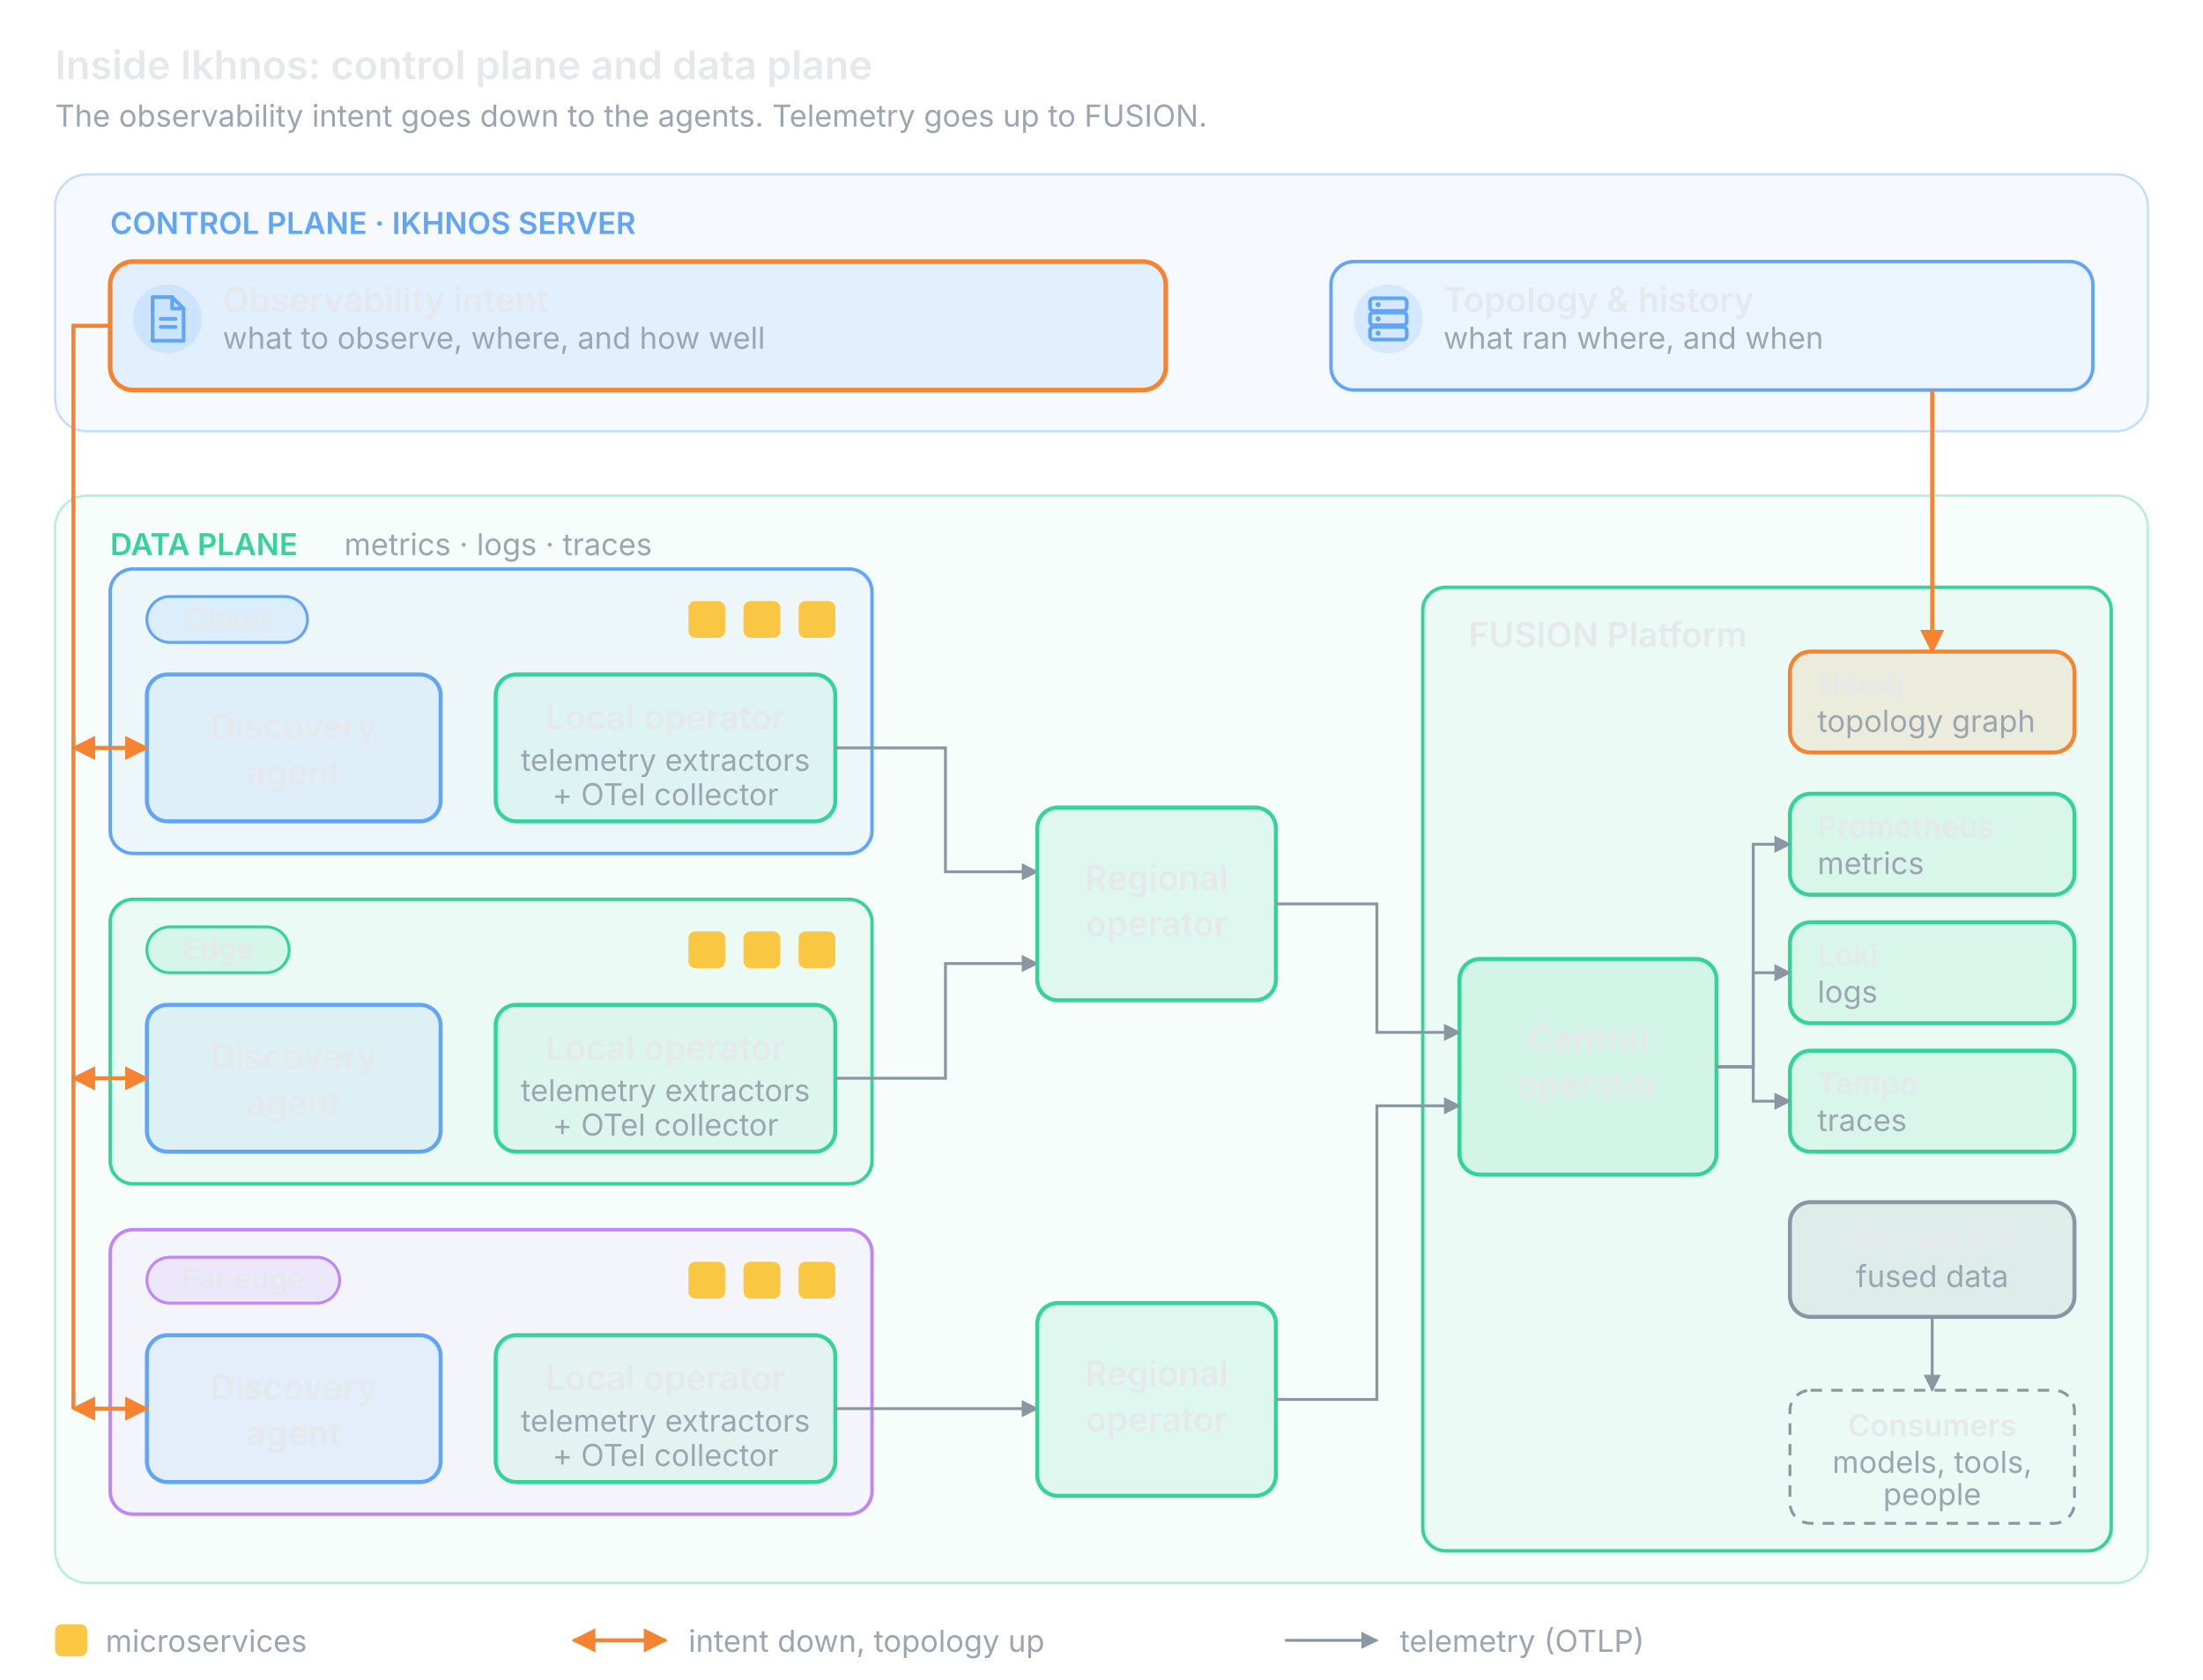
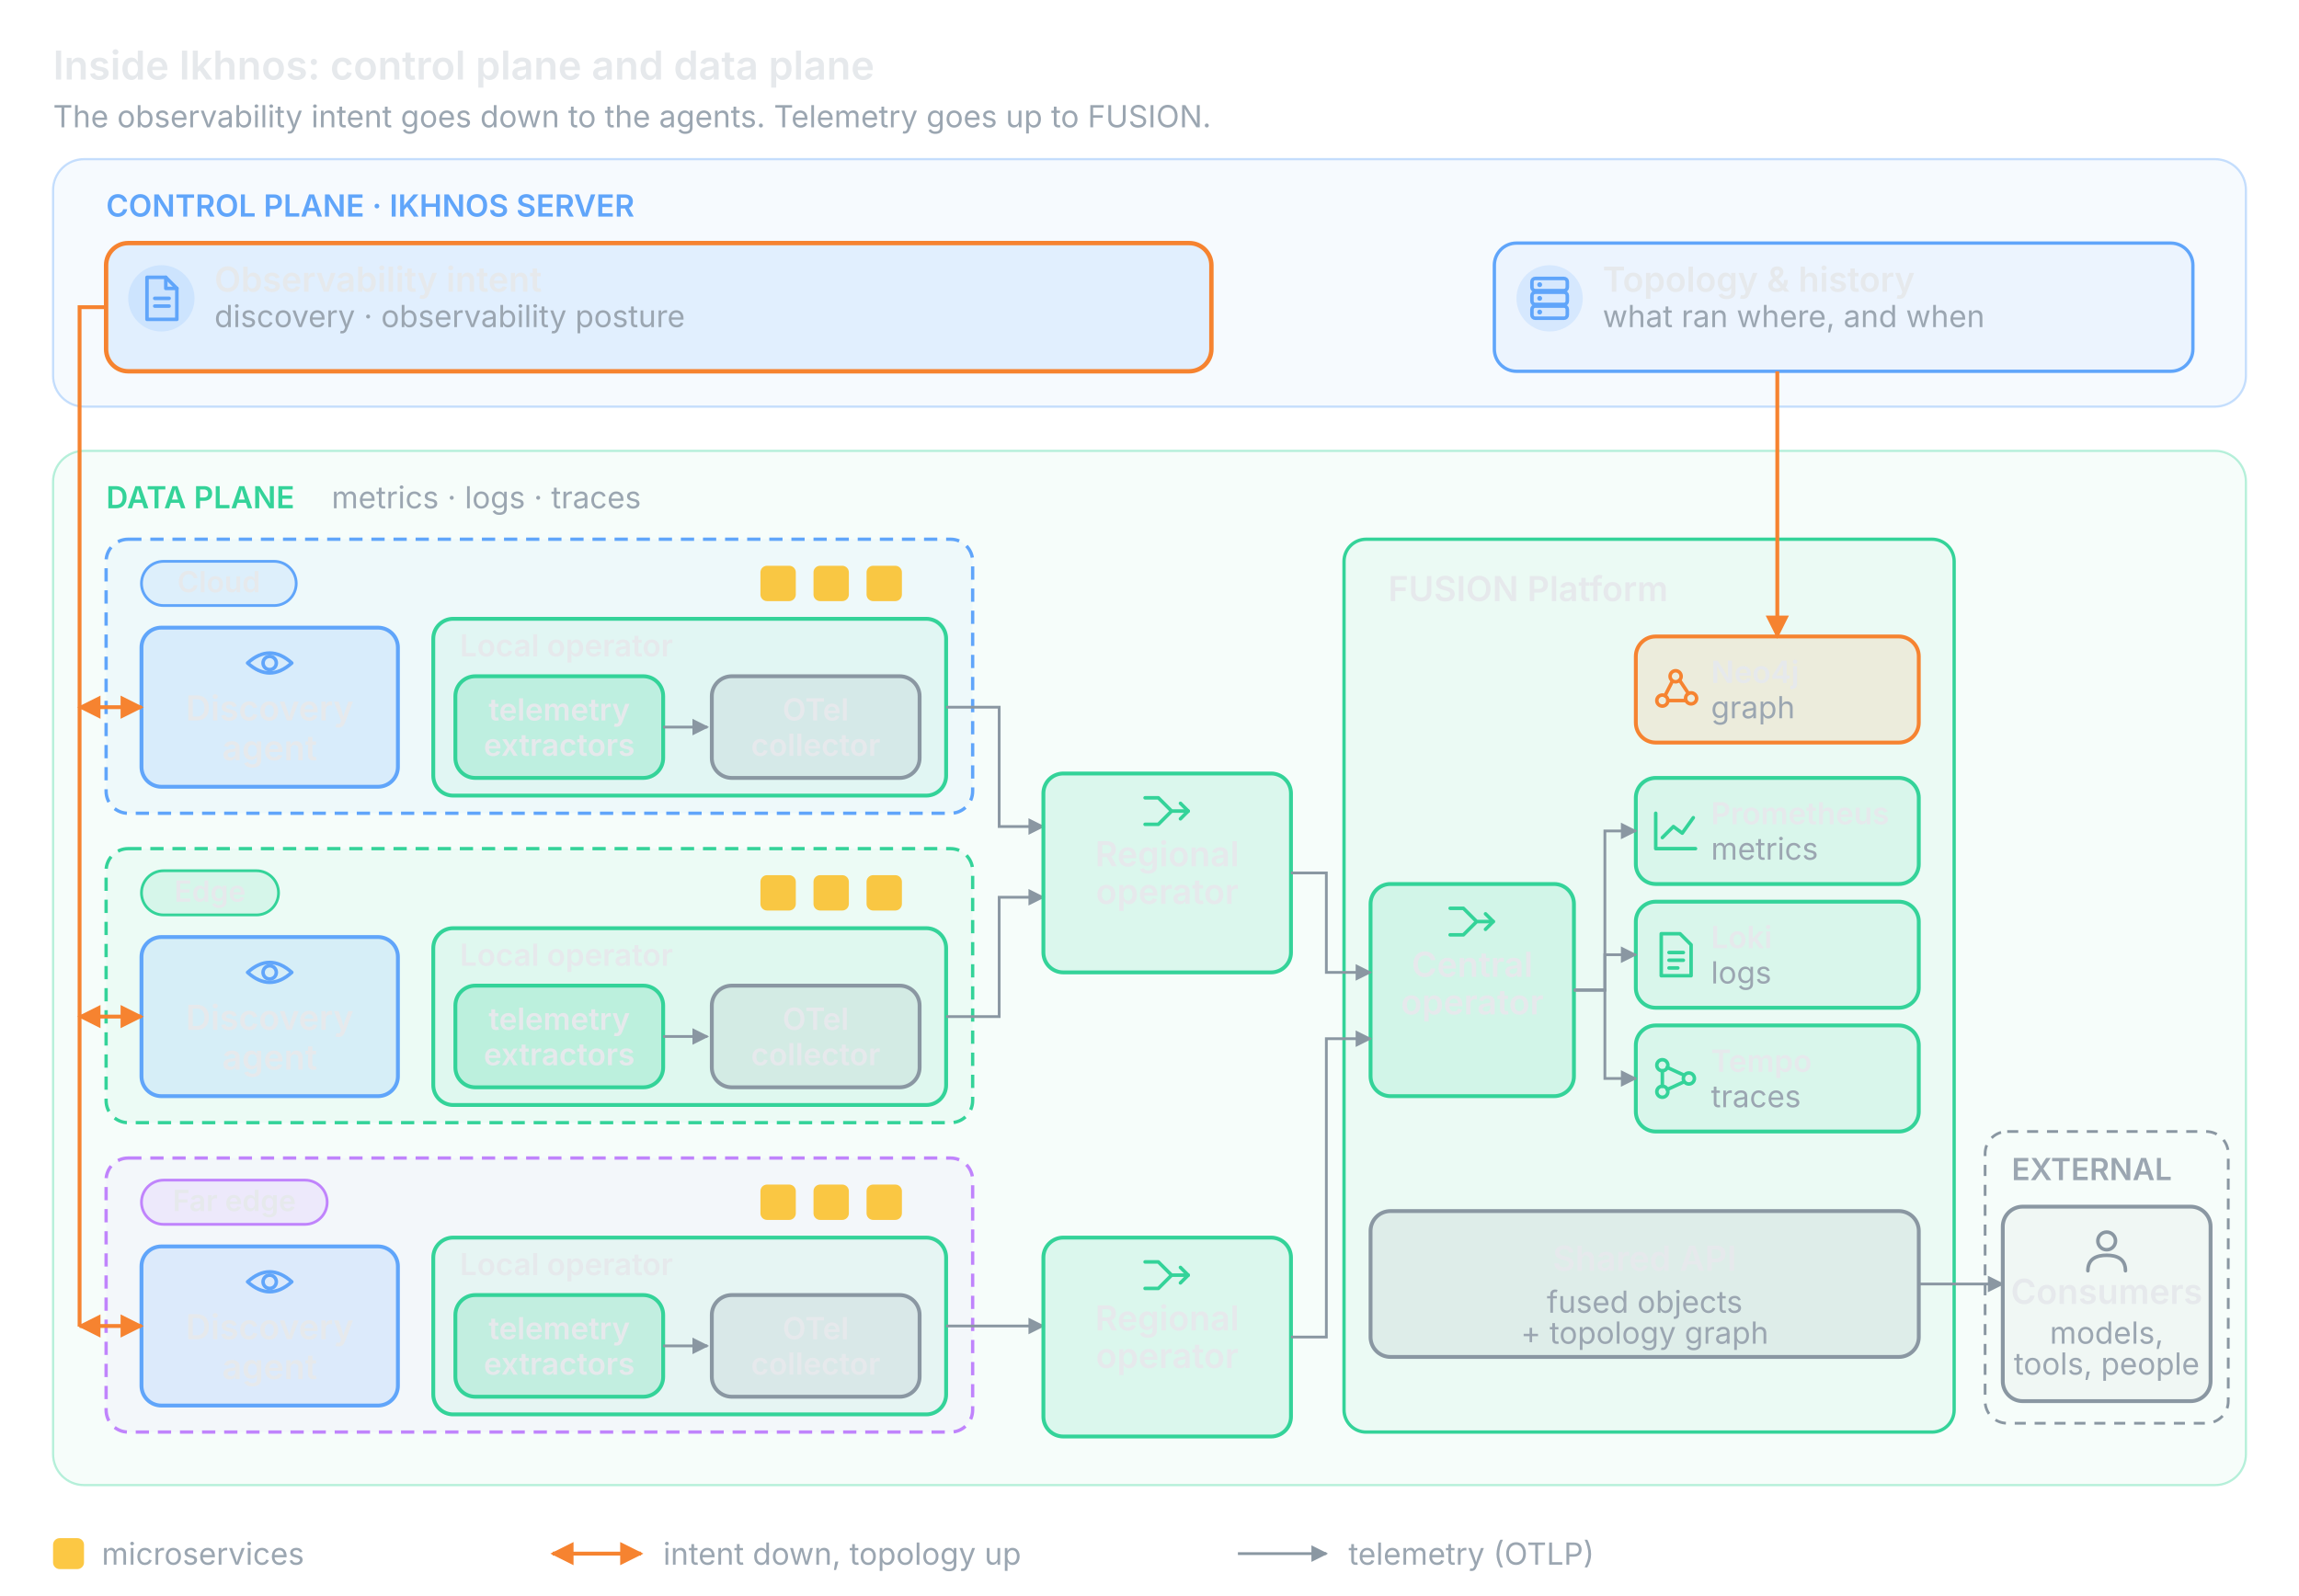
- <svg xmlns="http://www.w3.org/2000/svg" viewBox="0 0 960 732" role="img" aria-label="Ikhnos has a control plane and a data plane. In the control plane, the server holds the observability intent, which says what to observe, where and how well, and the topology and history. The intent goes down to a discovery agent in each cloud, edge and far-edge cluster, and the topology comes back up. In the data plane, each cluster has a local operator with telemetry extractors and an OpenTelemetry collector. Telemetry goes through regional operators to FUSION's central operator, then into Prometheus for metrics, Loki for logs and Tempo for traces. FUSION also holds the topology graph in Neo4j, and a shared API gives models, tools and people the fused data." font-size="14.95" font-family="Inter, -apple-system, 'Segoe UI', Helvetica, Arial, sans-serif">
+ <svg xmlns="http://www.w3.org/2000/svg" viewBox="0 0 1040 722" role="img" aria-label="Ikhnos has a control plane and a data plane. In the control plane, the server holds the observability intent, which covers discovery and the observability posture, and the topology and history. The intent goes down to a discovery agent in each cloud, edge and far-edge cluster, and the topology comes back up. In the data plane, each cluster has a local operator with telemetry extractors feeding an OpenTelemetry collector. Telemetry goes through regional operators to FUSION's central operator, then into Prometheus for metrics, Loki for logs and Tempo for traces. FUSION also holds the topology graph in Neo4j, and a shared API gives outside consumers, models, tools and people, the fused data." font-size="15.6" font-family="Inter, -apple-system, 'Segoe UI', Helvetica, Arial, sans-serif">
  <defs>
    <marker id="obsplanes-arrow" viewBox="0 0 10 10" refX="9" refY="5" markerWidth="6" markerHeight="6" orient="auto-start-reverse">
      <path d="M0 0L10 5L0 10z" fill="#8a97a2" />
    </marker>
    <marker id="obsplanes-arrow-accent" viewBox="0 0 10 10" refX="9" refY="5" markerWidth="6" markerHeight="6" orient="auto-start-reverse">
      <path d="M0 0L10 5L0 10z" fill="#f68330" />
    </marker>
  </defs>
-   <text x="24" y="34.5" font-size="17.25" font-weight="600" fill="#e6e9ec">Inside Ikhnos: control plane and data plane</text>
-   <text x="24" y="55.2" font-size="13.225" fill="#9ba6b1">The observability intent goes down to the agents. Telemetry goes up to FUSION.</text>
-   <rect x="24" y="76" width="912" height="112" rx="14" fill="#60a5fa" fill-opacity="0.055" stroke="#60a5fa" stroke-opacity="0.35" />
-   <text x="48" y="102" font-size="13.225" font-weight="600" fill="#60a5fa">CONTROL PLANE · IKHNOS SERVER</text>
-   <g>
-     <rect x="48" y="114" width="460" height="56" rx="10" fill="#60a5fa" fill-opacity="0.14" stroke="#f68330" stroke-width="2" />
-     <circle cx="73" cy="139" r="15" fill="#60a5fa" fill-opacity="0.16" />
-     <g transform="translate(73 139)">
+   <text x="24" y="36" font-size="18" font-weight="600" fill="#e6e9ec">Inside Ikhnos: control plane and data plane</text>
+   <text x="24" y="57.6" font-size="13.8" fill="#9ba6b1">The observability intent goes down to the agents. Telemetry goes up to FUSION.</text>
+   <rect x="24" y="72" width="992" height="112" rx="14" fill="#60a5fa" fill-opacity="0.055" stroke="#60a5fa" stroke-opacity="0.35" />
+   <text x="48" y="98" font-size="13.8" font-weight="600" fill="#60a5fa">CONTROL PLANE · IKHNOS SERVER</text>
+   <g>
+     <rect x="48" y="110" width="500" height="58" rx="10" fill="#60a5fa" fill-opacity="0.14" stroke="#f68330" stroke-width="2" />
+     <circle cx="73" cy="135" r="15" fill="#60a5fa" fill-opacity="0.16" />
+     <g transform="translate(73 135)">
      <path d="M-6.5 -9.5H2L7 -4.5V9.5H-6.5Z" fill="none" stroke="#60a5fa" stroke-width="1.6" stroke-linecap="round" stroke-linejoin="round" />
      <path d="M2 -9.5V-4.5H7M-3 0H3.5M-3 3.5H3.5" fill="none" stroke="#60a5fa" stroke-width="1.6" stroke-linecap="round" stroke-linejoin="round" />
    </g>
-     <text x="97" y="136" font-weight="600" fill="#e6e9ec">Observability intent</text>
-     <text x="97" y="152" font-size="13.225" fill="#9ba6b1">what to observe, where, and how well</text>
-   </g>
-   <g>
-     <rect x="580" y="114" width="332" height="56" rx="10" fill="#60a5fa" fill-opacity="0.07" stroke="#60a5fa" stroke-width="1.5" />
-     <circle cx="605" cy="139" r="15" fill="#60a5fa" fill-opacity="0.16" />
-     <g transform="translate(605 139)">
+     <text x="97" y="132" font-weight="600" fill="#e6e9ec">Observability intent</text>
+     <text x="97" y="148" font-size="13.8" fill="#9ba6b1">discovery · observability posture</text>
+   </g>
+   <g>
+     <rect x="676" y="110" width="316" height="58" rx="10" fill="#60a5fa" fill-opacity="0.07" stroke="#60a5fa" stroke-width="1.5" />
+     <circle cx="701" cy="135" r="15" fill="#60a5fa" fill-opacity="0.16" />
+     <g transform="translate(701 135)">
      <rect x="-8" y="-9" width="16" height="5.5" rx="1.5" fill="none" stroke="#60a5fa" stroke-width="1.6" stroke-linecap="round" stroke-linejoin="round" />
      <rect x="-8" y="-2.75" width="16" height="5.5" rx="1.5" fill="none" stroke="#60a5fa" stroke-width="1.6" stroke-linecap="round" stroke-linejoin="round" />
      <rect x="-8" y="3.5" width="16" height="5.5" rx="1.5" fill="none" stroke="#60a5fa" stroke-width="1.6" stroke-linecap="round" stroke-linejoin="round" />
      <path d="M-4.5 -6.2h.01M-4.5 0h.01M-4.5 6.2h.01" fill="none" stroke="#60a5fa" stroke-width="2.2" stroke-linecap="round" stroke-linejoin="round" />
    </g>
-     <text x="629" y="136" font-weight="600" fill="#e6e9ec">Topology &amp; history</text>
-     <text x="629" y="152" font-size="13.225" fill="#9ba6b1">what ran where, and when</text>
-   </g>
-   <rect x="24" y="216" width="912" height="474" rx="14" fill="#34d399" fill-opacity="0.045" stroke="#34d399" stroke-opacity="0.35" />
-   <text x="48" y="242" font-size="13.225" font-weight="600" fill="#34d399">DATA PLANE</text>
-   <text x="150" y="242" font-size="13.225" fill="#9ba6b1">metrics · logs · traces</text>
-   <g>
-     <rect x="48" y="248" width="332" height="124" rx="10" fill="#60a5fa" fill-opacity="0.06" stroke="#60a5fa" stroke-width="1.5" />
+     <text x="725" y="132" font-weight="600" fill="#e6e9ec">Topology &amp; history</text>
+     <text x="725" y="148" font-size="13.8" fill="#9ba6b1">what ran where, and when</text>
+   </g>
+   <rect x="24" y="204" width="992" height="468" rx="14" fill="#34d399" fill-opacity="0.045" stroke="#34d399" stroke-opacity="0.35" />
+   <text x="48" y="230" font-size="13.8" font-weight="600" fill="#34d399">DATA PLANE</text>
+   <text x="150" y="230" font-size="13.8" fill="#9ba6b1">metrics · logs · traces</text>
+   <g>
+     <rect x="48" y="244" width="392" height="124" rx="10" fill="#60a5fa" fill-opacity="0.05" stroke="#60a5fa" stroke-width="1.5" stroke-dasharray="6 4" />
    <g>
-       <rect x="64" y="260" width="70" height="20" rx="10" fill="#60a5fa" fill-opacity="0.12" stroke="#60a5fa" stroke-width="1.25" />
-       <text x="99" y="274" text-anchor="middle" font-size="12.65" font-weight="600" fill="#e6e9ec">Cloud</text>
-     </g>
-     <rect x="300" y="262" width="16" height="16" rx="3" fill="#fbbf24" fill-opacity="0.85" />
-     <rect x="324" y="262" width="16" height="16" rx="3" fill="#fbbf24" fill-opacity="0.85" />
-     <rect x="348" y="262" width="16" height="16" rx="3" fill="#fbbf24" fill-opacity="0.85" />
-     <rect x="64" y="294" width="128" height="64" rx="9" fill="#60a5fa" fill-opacity="0.1" stroke="#60a5fa" stroke-width="1.75" />
-     <text x="128" y="322" font-weight="600" fill="#e6e9ec" text-anchor="middle">Discovery</text>
-     <text x="128" y="342" font-weight="600" fill="#e6e9ec" text-anchor="middle">agent</text>
-     <rect x="216" y="294" width="148" height="64" rx="9" fill="#34d399" fill-opacity="0.08" stroke="#34d399" stroke-width="1.75" />
-     <text x="290" y="318" font-weight="600" fill="#e6e9ec" text-anchor="middle">Local operator</text>
-     <text x="290" y="336" font-size="13.225" fill="#9ba6b1" text-anchor="middle">telemetry extractors</text>
-     <text x="290" y="351" font-size="13.225" fill="#9ba6b1" text-anchor="middle">+ OTel collector</text>
-     <path d="M32 326H64" fill="none" stroke="#f68330" stroke-width="1.75" marker-end="url(#obsplanes-arrow-accent)" marker-start="url(#obsplanes-arrow-accent)" />
-     <path d="M364 326H412V380H452" fill="none" stroke="#8a97a2" stroke-width="1.25" marker-end="url(#obsplanes-arrow)" />
-   </g>
-   <g>
-     <rect x="48" y="392" width="332" height="124" rx="10" fill="#34d399" fill-opacity="0.06" stroke="#34d399" stroke-width="1.5" />
+       <rect x="64" y="254" width="70" height="20" rx="10" fill="#60a5fa" fill-opacity="0.12" stroke="#60a5fa" stroke-width="1.25" />
+       <text x="99" y="268" text-anchor="middle" font-size="13.2" font-weight="600" fill="#e6e9ec">Cloud</text>
+     </g>
+     <rect x="344" y="256" width="16" height="16" rx="3" fill="#fbbf24" fill-opacity="0.85" />
+     <rect x="368" y="256" width="16" height="16" rx="3" fill="#fbbf24" fill-opacity="0.85" />
+     <rect x="392" y="256" width="16" height="16" rx="3" fill="#fbbf24" fill-opacity="0.85" />
+     <rect x="64" y="284" width="116" height="72" rx="9" fill="#60a5fa" fill-opacity="0.16" stroke="#60a5fa" stroke-width="1.75" />
+     <g transform="translate(122 300)">
+       <path d="M-10 0Q0 -9 10 0Q0 9 -10 0Z" fill="none" stroke="#60a5fa" stroke-width="1.6" stroke-linecap="round" stroke-linejoin="round" />
+       <circle cx="0" cy="0" r="3" fill="none" stroke="#60a5fa" stroke-width="1.6" stroke-linecap="round" stroke-linejoin="round" />
+     </g>
+     <text x="122" y="326" font-weight="600" fill="#e6e9ec" text-anchor="middle">Discovery</text>
+     <text x="122" y="344" font-weight="600" fill="#e6e9ec" text-anchor="middle">agent</text>
+     <rect x="196" y="280" width="232" height="80" rx="9" fill="#34d399" fill-opacity="0.07" stroke="#34d399" stroke-width="1.75" />
+     <text x="208" y="297" font-size="13.8" font-weight="600" fill="#e6e9ec">Local operator</text>
+     <rect x="206" y="306" width="94" height="46" rx="9" fill="#34d399" fill-opacity="0.2" stroke="#34d399" stroke-width="1.75" />
+     <text x="253" y="326" font-size="13.8" font-weight="600" fill="#e6e9ec" text-anchor="middle">telemetry</text>
+     <text x="253" y="342" font-size="13.8" font-weight="600" fill="#e6e9ec" text-anchor="middle">extractors</text>
+     <path d="M300 329H320" fill="none" stroke="#8a97a2" stroke-width="1.25" marker-end="url(#obsplanes-arrow)" />
+     <rect x="322" y="306" width="94" height="46" rx="9" fill="#8a97a2" fill-opacity="0.14" stroke="#8a97a2" stroke-width="1.75" />
+     <text x="369" y="326" font-size="13.8" font-weight="600" fill="#e6e9ec" text-anchor="middle">OTel</text>
+     <text x="369" y="342" font-size="13.8" font-weight="600" fill="#e6e9ec" text-anchor="middle">collector</text>
+     <path d="M36 320H64" fill="none" stroke="#f68330" stroke-width="1.75" marker-end="url(#obsplanes-arrow-accent)" marker-start="url(#obsplanes-arrow-accent)" />
+     <path d="M428 320H452V374H472" fill="none" stroke="#8a97a2" stroke-width="1.25" marker-end="url(#obsplanes-arrow)" />
+   </g>
+   <g>
+     <rect x="48" y="384" width="392" height="124" rx="10" fill="#34d399" fill-opacity="0.05" stroke="#34d399" stroke-width="1.5" stroke-dasharray="6 4" />
    <g>
-       <rect x="64" y="404" width="62" height="20" rx="10" fill="#34d399" fill-opacity="0.12" stroke="#34d399" stroke-width="1.25" />
-       <text x="95" y="418" text-anchor="middle" font-size="12.65" font-weight="600" fill="#e6e9ec">Edge</text>
-     </g>
-     <rect x="300" y="406" width="16" height="16" rx="3" fill="#fbbf24" fill-opacity="0.85" />
-     <rect x="324" y="406" width="16" height="16" rx="3" fill="#fbbf24" fill-opacity="0.85" />
-     <rect x="348" y="406" width="16" height="16" rx="3" fill="#fbbf24" fill-opacity="0.85" />
-     <rect x="64" y="438" width="128" height="64" rx="9" fill="#60a5fa" fill-opacity="0.1" stroke="#60a5fa" stroke-width="1.75" />
-     <text x="128" y="466" font-weight="600" fill="#e6e9ec" text-anchor="middle">Discovery</text>
-     <text x="128" y="486" font-weight="600" fill="#e6e9ec" text-anchor="middle">agent</text>
-     <rect x="216" y="438" width="148" height="64" rx="9" fill="#34d399" fill-opacity="0.08" stroke="#34d399" stroke-width="1.75" />
-     <text x="290" y="462" font-weight="600" fill="#e6e9ec" text-anchor="middle">Local operator</text>
-     <text x="290" y="480" font-size="13.225" fill="#9ba6b1" text-anchor="middle">telemetry extractors</text>
-     <text x="290" y="495" font-size="13.225" fill="#9ba6b1" text-anchor="middle">+ OTel collector</text>
-     <path d="M32 470H64" fill="none" stroke="#f68330" stroke-width="1.75" marker-end="url(#obsplanes-arrow-accent)" marker-start="url(#obsplanes-arrow-accent)" />
-     <path d="M364 470H412V420H452" fill="none" stroke="#8a97a2" stroke-width="1.25" marker-end="url(#obsplanes-arrow)" />
-   </g>
-   <g>
-     <rect x="48" y="536" width="332" height="124" rx="10" fill="#c084fc" fill-opacity="0.06" stroke="#c084fc" stroke-width="1.5" />
+       <rect x="64" y="394" width="62" height="20" rx="10" fill="#34d399" fill-opacity="0.12" stroke="#34d399" stroke-width="1.25" />
+       <text x="95" y="408" text-anchor="middle" font-size="13.2" font-weight="600" fill="#e6e9ec">Edge</text>
+     </g>
+     <rect x="344" y="396" width="16" height="16" rx="3" fill="#fbbf24" fill-opacity="0.85" />
+     <rect x="368" y="396" width="16" height="16" rx="3" fill="#fbbf24" fill-opacity="0.85" />
+     <rect x="392" y="396" width="16" height="16" rx="3" fill="#fbbf24" fill-opacity="0.85" />
+     <rect x="64" y="424" width="116" height="72" rx="9" fill="#60a5fa" fill-opacity="0.16" stroke="#60a5fa" stroke-width="1.75" />
+     <g transform="translate(122 440)">
+       <path d="M-10 0Q0 -9 10 0Q0 9 -10 0Z" fill="none" stroke="#60a5fa" stroke-width="1.6" stroke-linecap="round" stroke-linejoin="round" />
+       <circle cx="0" cy="0" r="3" fill="none" stroke="#60a5fa" stroke-width="1.6" stroke-linecap="round" stroke-linejoin="round" />
+     </g>
+     <text x="122" y="466" font-weight="600" fill="#e6e9ec" text-anchor="middle">Discovery</text>
+     <text x="122" y="484" font-weight="600" fill="#e6e9ec" text-anchor="middle">agent</text>
+     <rect x="196" y="420" width="232" height="80" rx="9" fill="#34d399" fill-opacity="0.07" stroke="#34d399" stroke-width="1.75" />
+     <text x="208" y="437" font-size="13.8" font-weight="600" fill="#e6e9ec">Local operator</text>
+     <rect x="206" y="446" width="94" height="46" rx="9" fill="#34d399" fill-opacity="0.2" stroke="#34d399" stroke-width="1.75" />
+     <text x="253" y="466" font-size="13.8" font-weight="600" fill="#e6e9ec" text-anchor="middle">telemetry</text>
+     <text x="253" y="482" font-size="13.8" font-weight="600" fill="#e6e9ec" text-anchor="middle">extractors</text>
+     <path d="M300 469H320" fill="none" stroke="#8a97a2" stroke-width="1.25" marker-end="url(#obsplanes-arrow)" />
+     <rect x="322" y="446" width="94" height="46" rx="9" fill="#8a97a2" fill-opacity="0.14" stroke="#8a97a2" stroke-width="1.75" />
+     <text x="369" y="466" font-size="13.8" font-weight="600" fill="#e6e9ec" text-anchor="middle">OTel</text>
+     <text x="369" y="482" font-size="13.8" font-weight="600" fill="#e6e9ec" text-anchor="middle">collector</text>
+     <path d="M36 460H64" fill="none" stroke="#f68330" stroke-width="1.75" marker-end="url(#obsplanes-arrow-accent)" marker-start="url(#obsplanes-arrow-accent)" />
+     <path d="M428 460H452V406H472" fill="none" stroke="#8a97a2" stroke-width="1.25" marker-end="url(#obsplanes-arrow)" />
+   </g>
+   <g>
+     <rect x="48" y="524" width="392" height="124" rx="10" fill="#c084fc" fill-opacity="0.05" stroke="#c084fc" stroke-width="1.5" stroke-dasharray="6 4" />
    <g>
-       <rect x="64" y="548" width="84" height="20" rx="10" fill="#c084fc" fill-opacity="0.12" stroke="#c084fc" stroke-width="1.25" />
-       <text x="106" y="562" text-anchor="middle" font-size="12.65" font-weight="600" fill="#e6e9ec">Far edge</text>
-     </g>
-     <rect x="300" y="550" width="16" height="16" rx="3" fill="#fbbf24" fill-opacity="0.85" />
-     <rect x="324" y="550" width="16" height="16" rx="3" fill="#fbbf24" fill-opacity="0.85" />
-     <rect x="348" y="550" width="16" height="16" rx="3" fill="#fbbf24" fill-opacity="0.85" />
-     <rect x="64" y="582" width="128" height="64" rx="9" fill="#60a5fa" fill-opacity="0.1" stroke="#60a5fa" stroke-width="1.75" />
-     <text x="128" y="610" font-weight="600" fill="#e6e9ec" text-anchor="middle">Discovery</text>
-     <text x="128" y="630" font-weight="600" fill="#e6e9ec" text-anchor="middle">agent</text>
-     <rect x="216" y="582" width="148" height="64" rx="9" fill="#34d399" fill-opacity="0.08" stroke="#34d399" stroke-width="1.75" />
-     <text x="290" y="606" font-weight="600" fill="#e6e9ec" text-anchor="middle">Local operator</text>
-     <text x="290" y="624" font-size="13.225" fill="#9ba6b1" text-anchor="middle">telemetry extractors</text>
-     <text x="290" y="639" font-size="13.225" fill="#9ba6b1" text-anchor="middle">+ OTel collector</text>
-     <path d="M32 614H64" fill="none" stroke="#f68330" stroke-width="1.75" marker-end="url(#obsplanes-arrow-accent)" marker-start="url(#obsplanes-arrow-accent)" />
-     <path d="M364 614H452" fill="none" stroke="#8a97a2" stroke-width="1.25" marker-end="url(#obsplanes-arrow)" />
-   </g>
-   <path d="M48 142H32V614" fill="none" stroke="#f68330" stroke-width="1.75" />
-   <rect x="452" y="352" width="104" height="84" rx="9" fill="#34d399" fill-opacity="0.12" stroke="#34d399" stroke-width="1.75" />
-   <text x="504" y="388" font-weight="600" fill="#e6e9ec" text-anchor="middle">Regional</text>
-   <text x="504" y="408" font-weight="600" fill="#e6e9ec" text-anchor="middle">operator</text>
-   <rect x="452" y="568" width="104" height="84" rx="9" fill="#34d399" fill-opacity="0.12" stroke="#34d399" stroke-width="1.75" />
-   <text x="504" y="604" font-weight="600" fill="#e6e9ec" text-anchor="middle">Regional</text>
-   <text x="504" y="624" font-weight="600" fill="#e6e9ec" text-anchor="middle">operator</text>
-   <rect x="620" y="256" width="300" height="420" rx="10" fill="#34d399" fill-opacity="0.06" stroke="#34d399" stroke-width="1.5" />
-   <text x="640" y="282" font-weight="600" fill="#e6e9ec">FUSION Platform</text>
-   <rect x="636" y="418" width="112" height="94" rx="9" fill="#34d399" fill-opacity="0.14" stroke="#34d399" stroke-width="1.75" />
-   <text x="692" y="458" font-weight="600" fill="#e6e9ec" text-anchor="middle">Central</text>
-   <text x="692" y="478" font-weight="600" fill="#e6e9ec" text-anchor="middle">operator</text>
-   <rect x="780" y="284" width="124" height="44" rx="9" fill="#f68330" fill-opacity="0.12" stroke="#f68330" stroke-width="1.75" />
-   <text x="792" y="303" font-size="13.225" font-weight="600" fill="#e6e9ec">Neo4j</text>
-   <text x="792" y="319" font-size="13.225" fill="#9ba6b1">topology graph</text>
-   <g>
-     <rect x="780" y="346" width="124" height="44" rx="9" fill="#34d399" fill-opacity="0.1" stroke="#34d399" stroke-width="1.75" />
-     <text x="792" y="365" font-size="13.225" font-weight="600" fill="#e6e9ec">Prometheus</text>
-     <text x="792" y="381" font-size="13.225" fill="#9ba6b1">metrics</text>
-     <path d="M748 465H764V368H780" fill="none" stroke="#8a97a2" stroke-width="1.25" marker-end="url(#obsplanes-arrow)" />
-   </g>
-   <g>
-     <rect x="780" y="402" width="124" height="44" rx="9" fill="#34d399" fill-opacity="0.1" stroke="#34d399" stroke-width="1.75" />
-     <text x="792" y="421" font-size="13.225" font-weight="600" fill="#e6e9ec">Loki</text>
-     <text x="792" y="437" font-size="13.225" fill="#9ba6b1">logs</text>
-     <path d="M748 465H764V424H780" fill="none" stroke="#8a97a2" stroke-width="1.25" marker-end="url(#obsplanes-arrow)" />
-   </g>
-   <g>
-     <rect x="780" y="458" width="124" height="44" rx="9" fill="#34d399" fill-opacity="0.1" stroke="#34d399" stroke-width="1.75" />
-     <text x="792" y="477" font-size="13.225" font-weight="600" fill="#e6e9ec">Tempo</text>
-     <text x="792" y="493" font-size="13.225" fill="#9ba6b1">traces</text>
-     <path d="M748 465H764V480H780" fill="none" stroke="#8a97a2" stroke-width="1.25" marker-end="url(#obsplanes-arrow)" />
-   </g>
-   <rect x="780" y="524" width="124" height="50" rx="9" fill="#8a97a2" fill-opacity="0.14" stroke="#8a97a2" stroke-width="1.75" />
-   <text x="842" y="545" font-size="13.225" font-weight="600" fill="#e6e9ec" text-anchor="middle">Shared API</text>
-   <text x="842" y="561" font-size="13.225" fill="#9ba6b1" text-anchor="middle">fused data</text>
-   <rect x="780" y="606" width="124" height="58" rx="9" fill="none" fill-opacity="0" stroke="#8a97a2" stroke-width="1.25" stroke-dasharray="5 4" />
-   <text x="842" y="626" font-size="13.225" font-weight="600" fill="#e6e9ec" text-anchor="middle">Consumers</text>
-   <text x="842" y="642" font-size="13.225" fill="#9ba6b1" text-anchor="middle">models, tools,</text>
-   <text x="842" y="656" font-size="13.225" fill="#9ba6b1" text-anchor="middle">people</text>
-   <path d="M842 574V606" fill="none" stroke="#8a97a2" stroke-width="1.25" marker-end="url(#obsplanes-arrow)" />
-   <path d="M556 394H600V450H636" fill="none" stroke="#8a97a2" stroke-width="1.25" marker-end="url(#obsplanes-arrow)" />
-   <path d="M556 610H600V482H636" fill="none" stroke="#8a97a2" stroke-width="1.25" marker-end="url(#obsplanes-arrow)" />
-   <path d="M842 170V284" fill="none" stroke="#f68330" stroke-width="1.75" marker-end="url(#obsplanes-arrow-accent)" />
-   <rect x="24" y="708" width="14" height="14" rx="3" fill="#fbbf24" fill-opacity="0.85" />
-   <text x="46" y="720" font-size="13.225" fill="#9ba6b1">microservices</text>
-   <path d="M250 715H290" fill="none" stroke="#f68330" stroke-width="1.75" marker-end="url(#obsplanes-arrow-accent)" marker-start="url(#obsplanes-arrow-accent)" />
-   <text x="300" y="720" font-size="13.225" fill="#9ba6b1">intent down, topology up</text>
-   <path d="M560 715H600" fill="none" stroke="#8a97a2" stroke-width="1.25" marker-end="url(#obsplanes-arrow)" />
-   <text x="610" y="720" font-size="13.225" fill="#9ba6b1">telemetry (OTLP)</text>
+       <rect x="64" y="534" width="84" height="20" rx="10" fill="#c084fc" fill-opacity="0.12" stroke="#c084fc" stroke-width="1.25" />
+       <text x="106" y="548" text-anchor="middle" font-size="13.2" font-weight="600" fill="#e6e9ec">Far edge</text>
+     </g>
+     <rect x="344" y="536" width="16" height="16" rx="3" fill="#fbbf24" fill-opacity="0.85" />
+     <rect x="368" y="536" width="16" height="16" rx="3" fill="#fbbf24" fill-opacity="0.85" />
+     <rect x="392" y="536" width="16" height="16" rx="3" fill="#fbbf24" fill-opacity="0.85" />
+     <rect x="64" y="564" width="116" height="72" rx="9" fill="#60a5fa" fill-opacity="0.16" stroke="#60a5fa" stroke-width="1.75" />
+     <g transform="translate(122 580)">
+       <path d="M-10 0Q0 -9 10 0Q0 9 -10 0Z" fill="none" stroke="#60a5fa" stroke-width="1.6" stroke-linecap="round" stroke-linejoin="round" />
+       <circle cx="0" cy="0" r="3" fill="none" stroke="#60a5fa" stroke-width="1.6" stroke-linecap="round" stroke-linejoin="round" />
+     </g>
+     <text x="122" y="606" font-weight="600" fill="#e6e9ec" text-anchor="middle">Discovery</text>
+     <text x="122" y="624" font-weight="600" fill="#e6e9ec" text-anchor="middle">agent</text>
+     <rect x="196" y="560" width="232" height="80" rx="9" fill="#34d399" fill-opacity="0.07" stroke="#34d399" stroke-width="1.75" />
+     <text x="208" y="577" font-size="13.8" font-weight="600" fill="#e6e9ec">Local operator</text>
+     <rect x="206" y="586" width="94" height="46" rx="9" fill="#34d399" fill-opacity="0.2" stroke="#34d399" stroke-width="1.75" />
+     <text x="253" y="606" font-size="13.8" font-weight="600" fill="#e6e9ec" text-anchor="middle">telemetry</text>
+     <text x="253" y="622" font-size="13.8" font-weight="600" fill="#e6e9ec" text-anchor="middle">extractors</text>
+     <path d="M300 609H320" fill="none" stroke="#8a97a2" stroke-width="1.25" marker-end="url(#obsplanes-arrow)" />
+     <rect x="322" y="586" width="94" height="46" rx="9" fill="#8a97a2" fill-opacity="0.14" stroke="#8a97a2" stroke-width="1.75" />
+     <text x="369" y="606" font-size="13.8" font-weight="600" fill="#e6e9ec" text-anchor="middle">OTel</text>
+     <text x="369" y="622" font-size="13.8" font-weight="600" fill="#e6e9ec" text-anchor="middle">collector</text>
+     <path d="M36 600H64" fill="none" stroke="#f68330" stroke-width="1.75" marker-end="url(#obsplanes-arrow-accent)" marker-start="url(#obsplanes-arrow-accent)" />
+     <path d="M428 600H472" fill="none" stroke="#8a97a2" stroke-width="1.25" marker-end="url(#obsplanes-arrow)" />
+   </g>
+   <path d="M48 139H36V600" fill="none" stroke="#f68330" stroke-width="1.75" />
+   <g>
+     <rect x="472" y="350" width="112" height="90" rx="9" fill="#34d399" fill-opacity="0.14" stroke="#34d399" stroke-width="1.75" />
+     <g transform="translate(528 367)">
+       <path d="M-10 -6H-4L2 0M-10 6H-4L2 0M2 0H9.5" fill="none" stroke="#34d399" stroke-width="1.6" stroke-linecap="round" stroke-linejoin="round" />
+       <path d="M6 -3.5L9.5 0L6 3.5" fill="none" stroke="#34d399" stroke-width="1.6" stroke-linecap="round" stroke-linejoin="round" />
+     </g>
+     <text x="528" y="392" font-weight="600" fill="#e6e9ec" text-anchor="middle">Regional</text>
+     <text x="528" y="409" font-weight="600" fill="#e6e9ec" text-anchor="middle">operator</text>
+   </g>
+   <g>
+     <rect x="472" y="560" width="112" height="90" rx="9" fill="#34d399" fill-opacity="0.14" stroke="#34d399" stroke-width="1.75" />
+     <g transform="translate(528 577)">
+       <path d="M-10 -6H-4L2 0M-10 6H-4L2 0M2 0H9.5" fill="none" stroke="#34d399" stroke-width="1.6" stroke-linecap="round" stroke-linejoin="round" />
+       <path d="M6 -3.5L9.5 0L6 3.5" fill="none" stroke="#34d399" stroke-width="1.6" stroke-linecap="round" stroke-linejoin="round" />
+     </g>
+     <text x="528" y="602" font-weight="600" fill="#e6e9ec" text-anchor="middle">Regional</text>
+     <text x="528" y="619" font-weight="600" fill="#e6e9ec" text-anchor="middle">operator</text>
+   </g>
+   <rect x="608" y="244" width="276" height="404" rx="10" fill="#34d399" fill-opacity="0.06" stroke="#34d399" stroke-width="1.5" />
+   <text x="628" y="272" font-weight="600" fill="#e6e9ec">FUSION Platform</text>
+   <g>
+     <rect x="620" y="400" width="92" height="96" rx="9" fill="#34d399" fill-opacity="0.14" stroke="#34d399" stroke-width="1.75" />
+     <g transform="translate(666 417)">
+       <path d="M-10 -6H-4L2 0M-10 6H-4L2 0M2 0H9.5" fill="none" stroke="#34d399" stroke-width="1.6" stroke-linecap="round" stroke-linejoin="round" />
+       <path d="M6 -3.5L9.5 0L6 3.5" fill="none" stroke="#34d399" stroke-width="1.6" stroke-linecap="round" stroke-linejoin="round" />
+     </g>
+     <text x="666" y="442" font-weight="600" fill="#e6e9ec" text-anchor="middle">Central</text>
+     <text x="666" y="459" font-weight="600" fill="#e6e9ec" text-anchor="middle">operator</text>
+   </g>
+   <rect x="740" y="288" width="128" height="48" rx="9" fill="#f68330" fill-opacity="0.12" stroke="#f68330" stroke-width="1.75" />
+   <g transform="translate(758 312)">
+     <circle cx="-6" cy="5" r="2.5" fill="none" stroke="#f68330" stroke-width="1.6" stroke-linecap="round" stroke-linejoin="round" />
+     <circle cx="0" cy="-6" r="2.5" fill="none" stroke="#f68330" stroke-width="1.6" stroke-linecap="round" stroke-linejoin="round" />
+     <circle cx="7" cy="4" r="2.5" fill="none" stroke="#f68330" stroke-width="1.6" stroke-linecap="round" stroke-linejoin="round" />
+     <path d="M-4.8 2.8L-1.5 -3.7M1.8 -4.2L5.8 1.8M-3.5 5H4.5" fill="none" stroke="#f68330" stroke-width="1.6" stroke-linecap="round" stroke-linejoin="round" />
+   </g>
+   <text x="774" y="309" font-size="13.8" font-weight="600" fill="#e6e9ec">Neo4j</text>
+   <text x="774" y="325" font-size="13.8" fill="#9ba6b1">graph</text>
+   <g>
+     <rect x="740" y="352" width="128" height="48" rx="9" fill="#34d399" fill-opacity="0.1" stroke="#34d399" stroke-width="1.75" />
+     <g transform="translate(758 376)">
+       <path d="M-9 -8V8H9M-6 3L-1 -2L3 1L8 -6" fill="none" stroke="#34d399" stroke-width="1.6" stroke-linecap="round" stroke-linejoin="round" />
+     </g>
+     <text x="774" y="373" font-size="13.8" font-weight="600" fill="#e6e9ec">Prometheus</text>
+     <text x="774" y="389" font-size="13.8" fill="#9ba6b1">metrics</text>
+     <path d="M712 448H726V376H740" fill="none" stroke="#8a97a2" stroke-width="1.25" marker-end="url(#obsplanes-arrow)" />
+   </g>
+   <g>
+     <rect x="740" y="408" width="128" height="48" rx="9" fill="#34d399" fill-opacity="0.1" stroke="#34d399" stroke-width="1.75" />
+     <g transform="translate(758 432)">
+       <path d="M-6.5 -9.5H2L7 -4.5V9.5H-6.5Z" fill="none" stroke="#34d399" stroke-width="1.6" stroke-linecap="round" stroke-linejoin="round" />
+       <path d="M-3 -1H3.5M-3 2.5H3.5M-3 6H1" fill="none" stroke="#34d399" stroke-width="1.6" stroke-linecap="round" stroke-linejoin="round" />
+     </g>
+     <text x="774" y="429" font-size="13.8" font-weight="600" fill="#e6e9ec">Loki</text>
+     <text x="774" y="445" font-size="13.8" fill="#9ba6b1">logs</text>
+     <path d="M712 448H726V432H740" fill="none" stroke="#8a97a2" stroke-width="1.25" marker-end="url(#obsplanes-arrow)" />
+   </g>
+   <g>
+     <rect x="740" y="464" width="128" height="48" rx="9" fill="#34d399" fill-opacity="0.1" stroke="#34d399" stroke-width="1.75" />
+     <g transform="translate(758 488)">
+       <circle cx="-6" cy="-6" r="2.5" fill="none" stroke="#34d399" stroke-width="1.6" stroke-linecap="round" stroke-linejoin="round" />
+       <circle cx="6" cy="0" r="2.5" fill="none" stroke="#34d399" stroke-width="1.6" stroke-linecap="round" stroke-linejoin="round" />
+       <circle cx="-6" cy="6" r="2.5" fill="none" stroke="#34d399" stroke-width="1.6" stroke-linecap="round" stroke-linejoin="round" />
+       <path d="M-6 -3.5V3.5M-3.8 -5L3.8 -1.5M-3.8 5L3.8 1.5" fill="none" stroke="#34d399" stroke-width="1.6" stroke-linecap="round" stroke-linejoin="round" />
+     </g>
+     <text x="774" y="485" font-size="13.8" font-weight="600" fill="#e6e9ec">Tempo</text>
+     <text x="774" y="501" font-size="13.8" fill="#9ba6b1">traces</text>
+     <path d="M712 448H726V488H740" fill="none" stroke="#8a97a2" stroke-width="1.25" marker-end="url(#obsplanes-arrow)" />
+   </g>
+   <rect x="620" y="548" width="248" height="66" rx="9" fill="#8a97a2" fill-opacity="0.14" stroke="#8a97a2" stroke-width="1.75" />
+   <text x="744" y="575" font-weight="600" fill="#e6e9ec" text-anchor="middle">Shared API</text>
+   <text x="744" y="594" font-size="13.8" fill="#9ba6b1" text-anchor="middle">fused objects</text>
+   <text x="744" y="608" font-size="13.8" fill="#9ba6b1" text-anchor="middle">+ topology graph</text>
+   <rect x="898" y="512" width="110" height="132" rx="10" fill="none" stroke="#8a97a2" stroke-width="1.25" stroke-dasharray="5 4" />
+   <text x="910" y="534" font-size="13.8" font-weight="600" fill="#9ba6b1">EXTERNAL</text>
+   <rect x="906" y="546" width="94" height="88" rx="9" fill="#8a97a2" fill-opacity="0.06" stroke="#8a97a2" stroke-width="1.75" />
+   <g transform="translate(953 566)">
+     <circle cx="0" cy="-4.5" r="4" fill="none" stroke="#8a97a2" stroke-width="1.6" stroke-linecap="round" stroke-linejoin="round" />
+     <path d="M-8.5 9C-8.5 3.5 -4.5 2 0 2S8.5 3.5 8.5 9" fill="none" stroke="#8a97a2" stroke-width="1.6" stroke-linecap="round" stroke-linejoin="round" />
+   </g>
+   <text x="953" y="590" font-weight="600" fill="#e6e9ec" text-anchor="middle">Consumers</text>
+   <text x="953" y="608" font-size="13.8" fill="#9ba6b1" text-anchor="middle">models,</text>
+   <text x="953" y="622" font-size="13.8" fill="#9ba6b1" text-anchor="middle">tools, people</text>
+   <path d="M868 581H906" fill="none" stroke="#8a97a2" stroke-width="1.25" marker-end="url(#obsplanes-arrow)" />
+   <path d="M584 395H600V440H620" fill="none" stroke="#8a97a2" stroke-width="1.25" marker-end="url(#obsplanes-arrow)" />
+   <path d="M584 605H600V470H620" fill="none" stroke="#8a97a2" stroke-width="1.25" marker-end="url(#obsplanes-arrow)" />
+   <path d="M804 168V288" fill="none" stroke="#f68330" stroke-width="1.75" marker-end="url(#obsplanes-arrow-accent)" />
+   <rect x="24" y="696" width="14" height="14" rx="3" fill="#fbbf24" fill-opacity="0.85" />
+   <text x="46" y="708" font-size="13.8" fill="#9ba6b1">microservices</text>
+   <path d="M250 703H290" fill="none" stroke="#f68330" stroke-width="1.75" marker-end="url(#obsplanes-arrow-accent)" marker-start="url(#obsplanes-arrow-accent)" />
+   <text x="300" y="708" font-size="13.8" fill="#9ba6b1">intent down, topology up</text>
+   <path d="M560 703H600" fill="none" stroke="#8a97a2" stroke-width="1.25" marker-end="url(#obsplanes-arrow)" />
+   <text x="610" y="708" font-size="13.8" fill="#9ba6b1">telemetry (OTLP)</text>
</svg>
